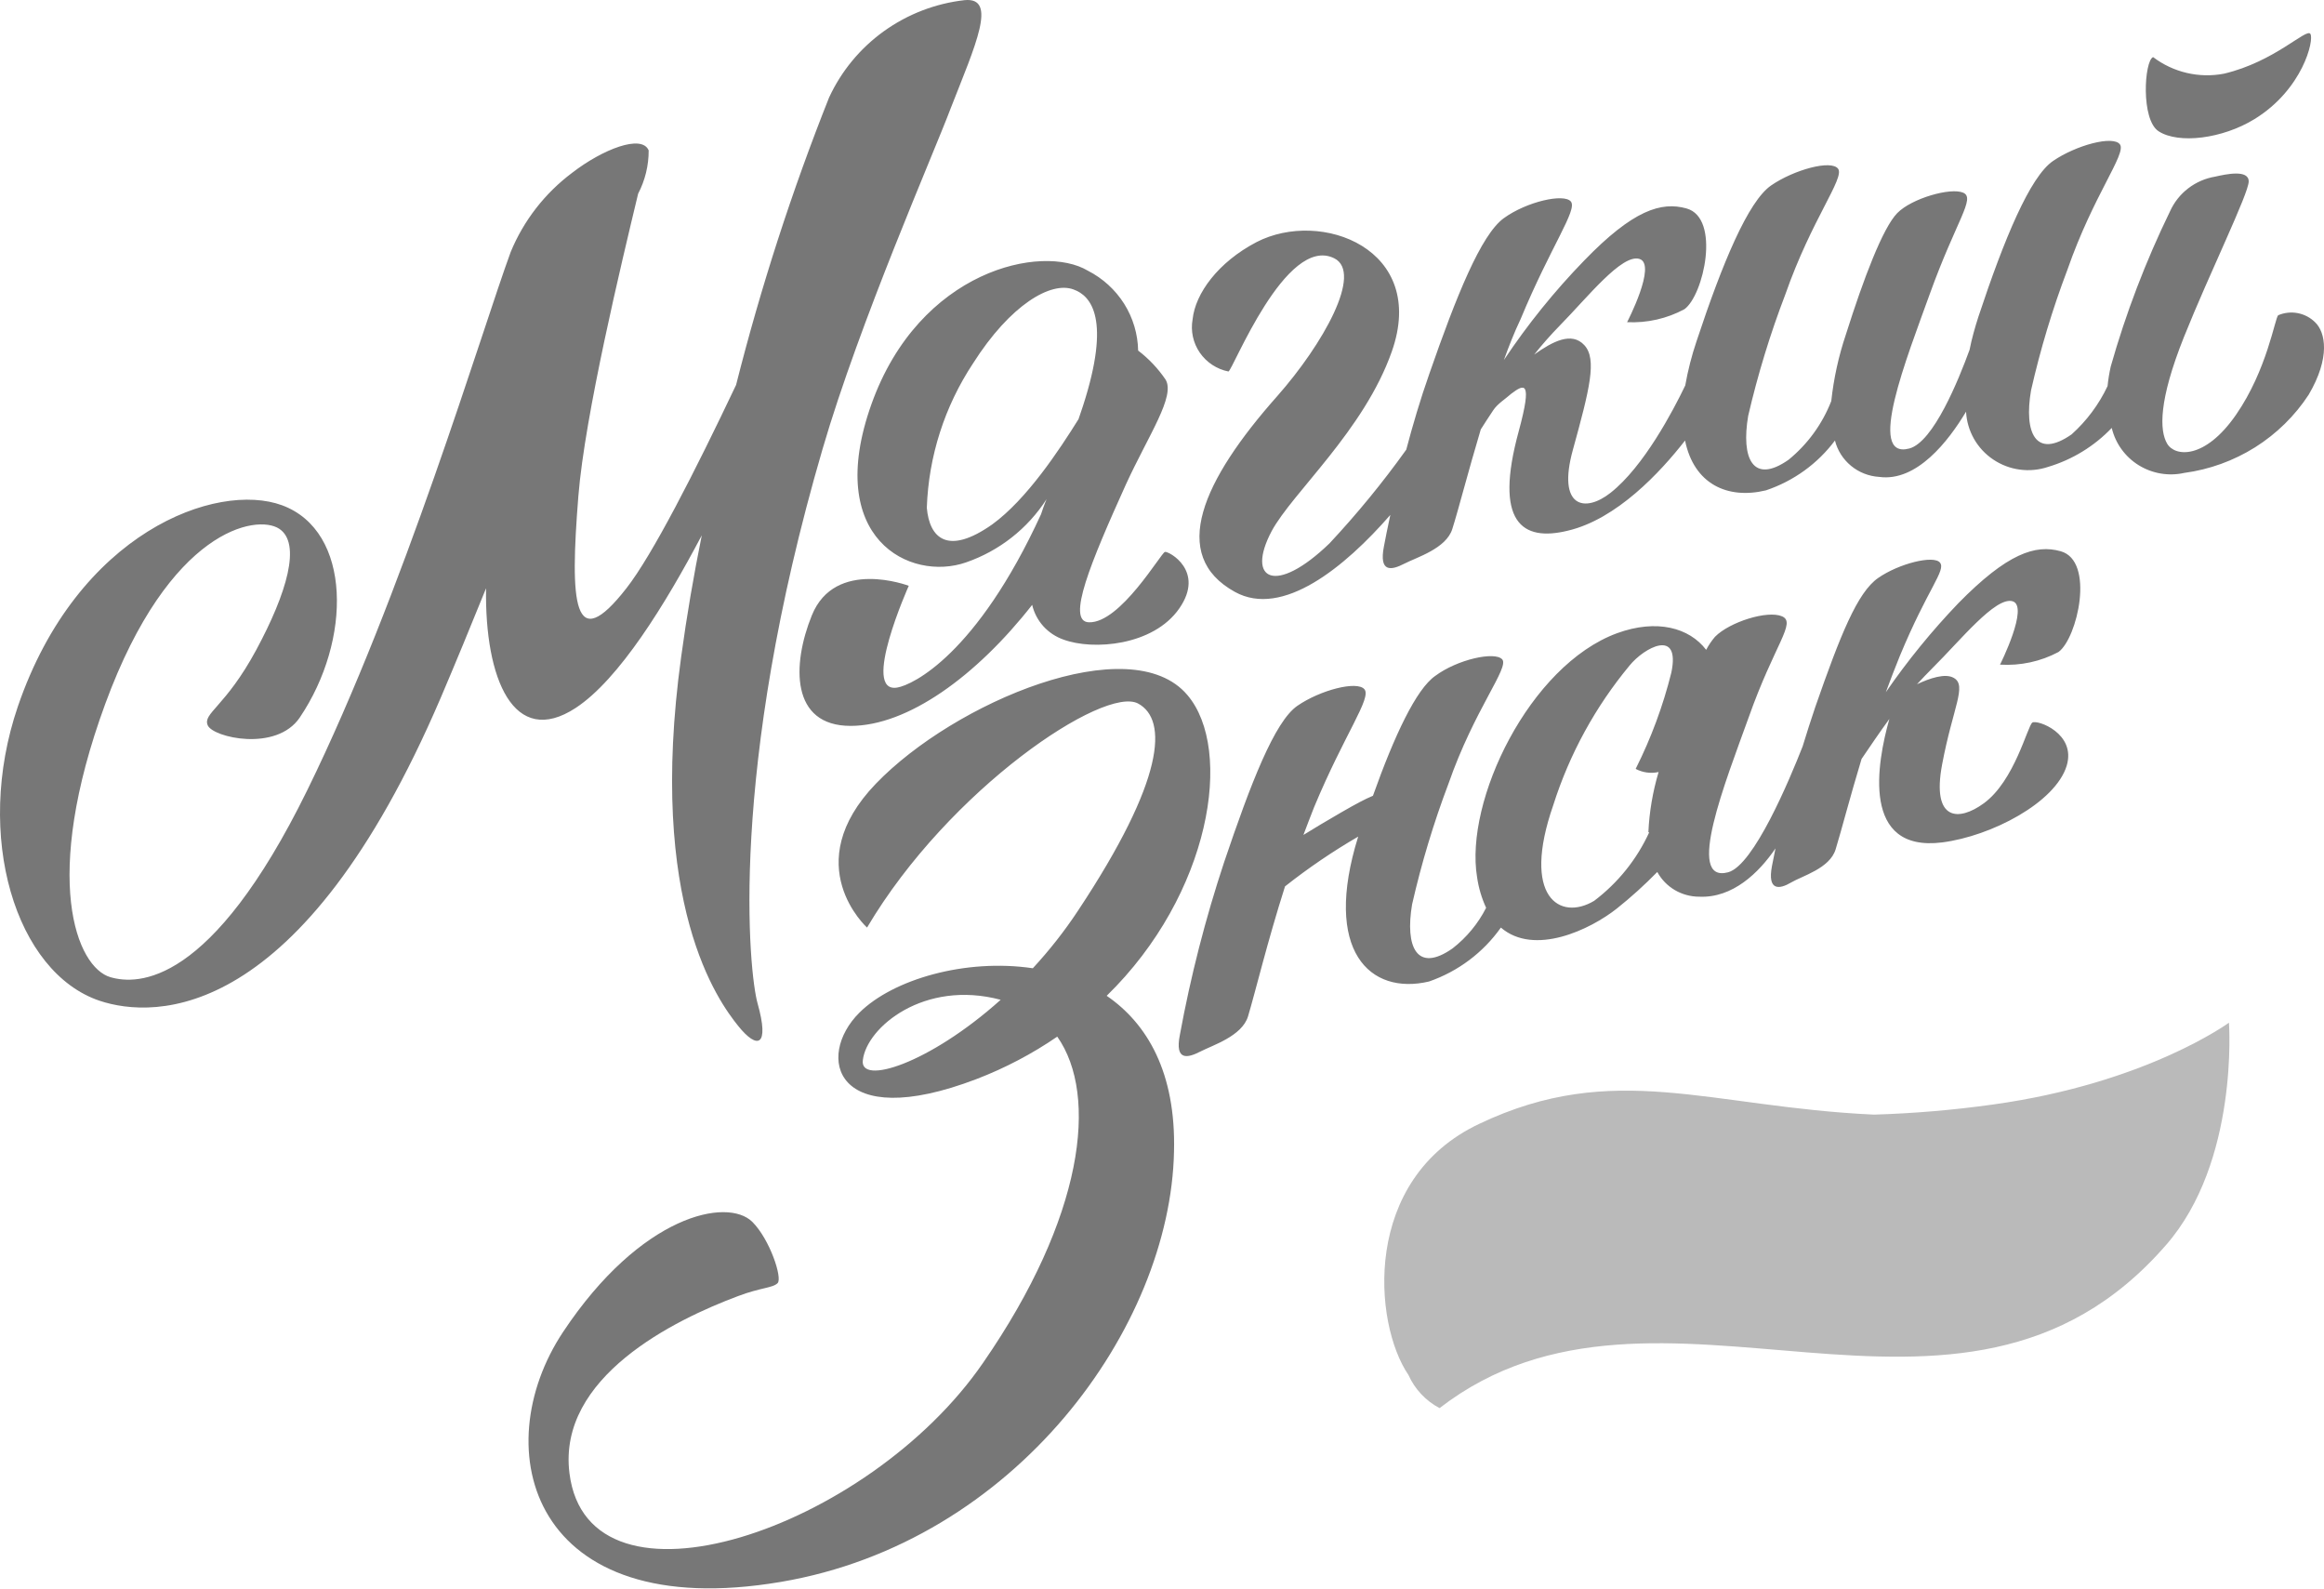
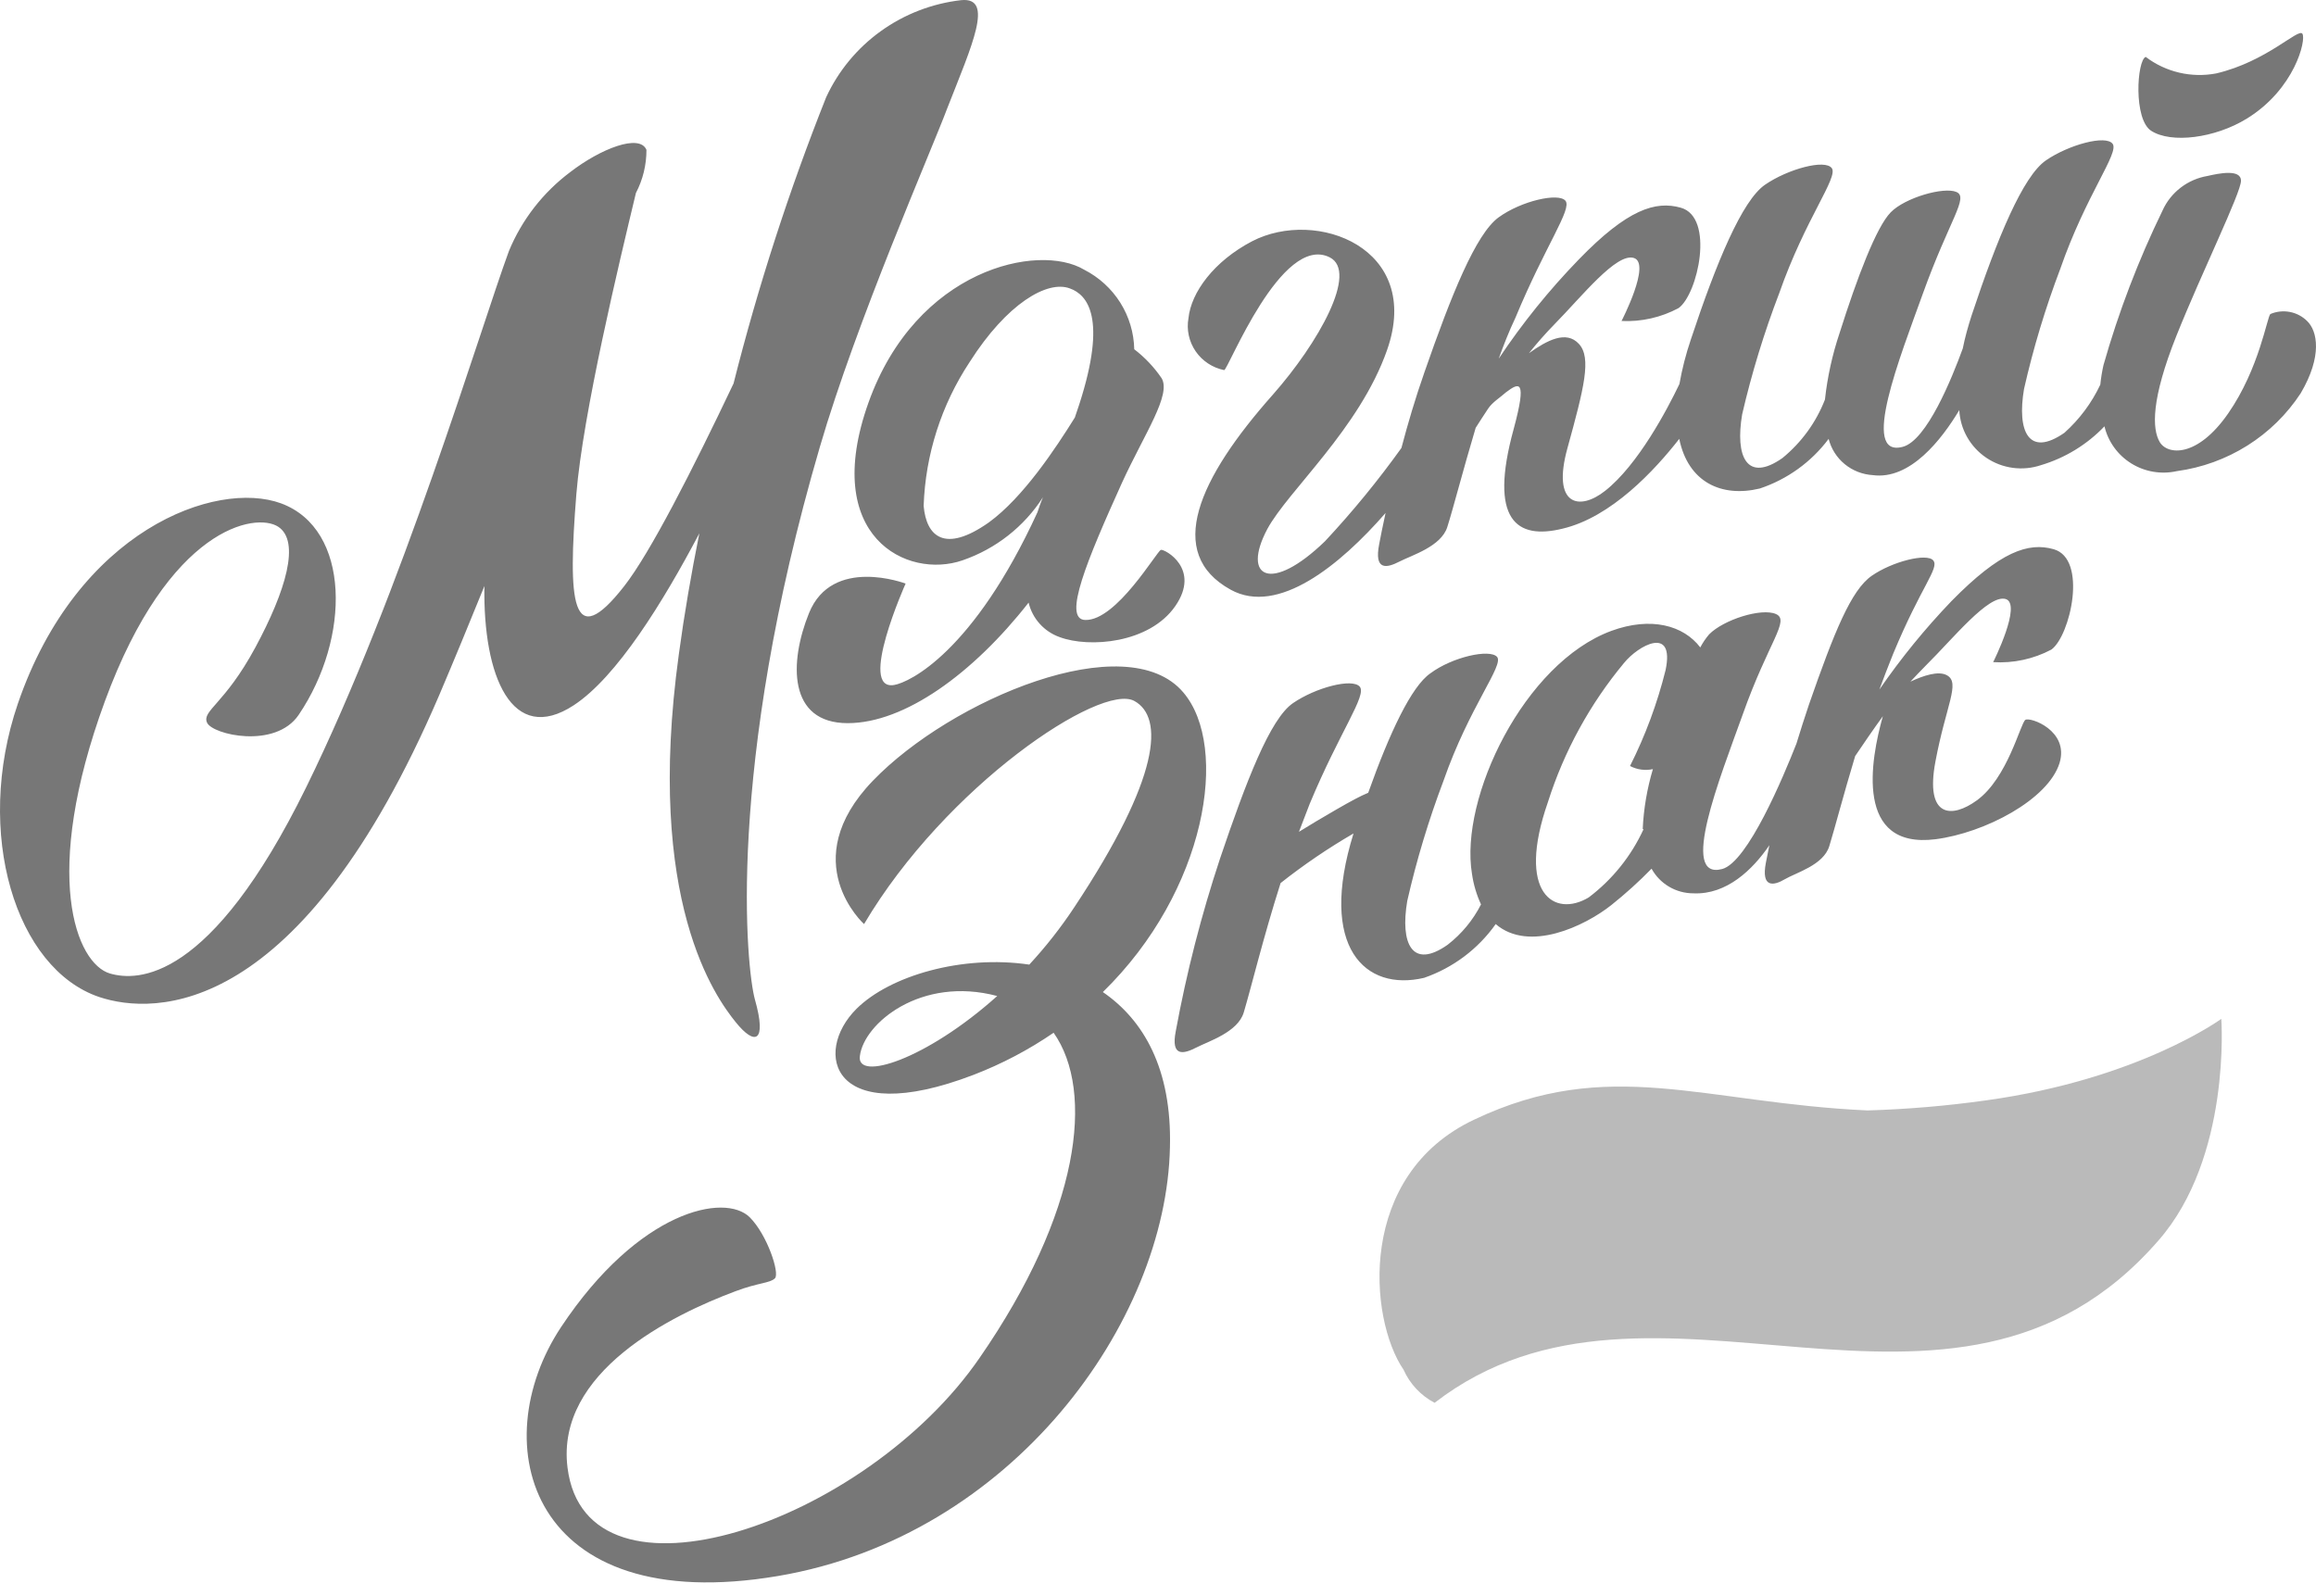
- <svg xmlns="http://www.w3.org/2000/svg" width="60" height="41" viewBox="0 0 60 41" fill="none">
-   <path fill-rule="evenodd" clip-rule="evenodd" d="M57.546 26.398C57.546 26.398 55.415 27.961 51.455 28.51C50.436 28.653 49.41 28.74 48.381 28.771C44.118 28.574 41.68 27.353 38.195 29.007C35.152 30.438 35.454 34.161 36.362 35.49C36.526 35.857 36.809 36.158 37.166 36.347C42.817 31.98 50.569 38.279 55.912 32.148C57.81 29.988 57.546 26.398 57.546 26.398Z" fill="#BABABA" />
-   <path d="M12.549 15.185C12.152 16.166 11.763 17.109 11.378 18.013C7.777 26.411 3.998 26.308 2.571 25.832C0.41 25.104 -0.684 21.591 0.461 18.236C2.001 13.737 5.593 12.421 7.284 13.043C9.086 13.711 9.086 16.53 7.738 18.523C7.132 19.414 5.502 19.037 5.364 18.724C5.226 18.411 5.818 18.253 6.614 16.779C7.409 15.305 7.785 14.024 7.206 13.647C6.627 13.27 4.378 13.647 2.718 18.167C1.058 22.687 1.975 24.971 2.852 25.224C3.553 25.425 5.446 25.464 7.932 20.399C10.418 15.335 12.437 8.539 13.185 6.504C13.519 5.694 14.067 4.988 14.772 4.46C15.559 3.852 16.57 3.458 16.747 3.882C16.749 4.271 16.655 4.655 16.475 5C16.043 6.8 15.1 10.716 14.932 12.803C14.711 15.575 14.797 16.946 16.172 15.185C16.843 14.328 17.936 12.186 19.004 9.936C19.641 7.415 20.442 4.937 21.404 2.519C21.719 1.837 22.206 1.247 22.819 0.806C23.432 0.366 24.149 0.089 24.901 0.004C25.766 -0.082 25.178 1.174 24.547 2.789C24.114 3.942 22.195 8.308 21.239 11.582C18.788 19.962 19.341 25.125 19.558 25.897C19.873 27.015 19.558 27.105 19.056 26.479C18.555 25.854 16.704 23.36 17.586 16.954C17.729 15.9 17.91 14.851 18.118 13.818C17.18 15.596 15.982 17.541 14.862 18.274C13.263 19.32 12.511 17.524 12.549 15.185ZM28.087 6.988C28.471 7.184 28.794 7.479 29.023 7.841C29.251 8.204 29.376 8.622 29.384 9.049C29.66 9.26 29.899 9.513 30.093 9.799C30.349 10.227 29.661 11.217 29.073 12.494C28.161 14.512 27.521 16.046 28.113 16.063C28.926 16.089 29.977 14.268 30.076 14.246C30.175 14.225 31.118 14.735 30.448 15.703C29.778 16.672 28.217 16.792 27.456 16.509C27.256 16.439 27.078 16.32 26.936 16.164C26.795 16.007 26.696 15.818 26.648 15.613C25.208 17.451 23.436 18.737 21.961 18.737C20.413 18.737 20.444 17.16 20.958 15.888C21.559 14.396 23.462 15.121 23.462 15.121C23.462 15.121 22.212 17.914 23.168 17.747C23.565 17.679 25.217 16.89 26.877 13.274C26.955 13.034 27.02 12.884 27.02 12.884C26.532 13.645 25.799 14.22 24.94 14.517C23.5 15.018 21.261 13.908 22.497 10.437C23.734 6.967 26.907 6.281 28.087 6.988ZM23.928 13.107C23.997 13.895 24.469 14.345 25.619 13.535C26.509 12.888 27.348 11.616 27.845 10.819L27.962 10.472C28.684 8.235 28.174 7.635 27.716 7.472C27.136 7.254 26.086 7.862 25.122 9.379C24.387 10.49 23.974 11.779 23.928 13.107ZM59.773 8.321C59.651 8.199 59.494 8.116 59.324 8.083C59.153 8.05 58.977 8.069 58.817 8.137C58.731 8.218 58.532 9.546 57.728 10.707C56.924 11.868 56.15 11.791 55.951 11.453C55.752 11.114 55.726 10.348 56.383 8.702C57.041 7.057 58.056 4.996 58.056 4.683C58.056 4.37 57.473 4.495 57.192 4.559C56.938 4.601 56.698 4.705 56.495 4.861C56.291 5.017 56.13 5.221 56.025 5.454C55.397 6.743 54.885 8.083 54.494 9.461C54.457 9.627 54.429 9.796 54.412 9.966C54.189 10.439 53.873 10.863 53.483 11.213C52.553 11.86 52.25 11.17 52.436 10.078C52.676 9.02 52.989 7.981 53.374 6.967C54.044 5.039 54.905 3.968 54.732 3.728C54.559 3.488 53.595 3.749 53.003 4.156C52.41 4.563 51.745 6.161 51.079 8.171C50.984 8.466 50.906 8.745 50.85 9.028C50.569 9.799 49.916 11.414 49.293 11.577C48.178 11.873 49.228 9.238 49.821 7.592C50.508 5.686 51.01 5.116 50.685 4.974C50.361 4.833 49.354 5.12 48.982 5.501C48.61 5.883 48.117 7.177 47.655 8.638C47.468 9.194 47.342 9.769 47.279 10.352C47.049 10.943 46.669 11.466 46.176 11.868C45.251 12.515 44.948 11.826 45.134 10.733C45.382 9.667 45.702 8.619 46.094 7.597C46.768 5.669 47.629 4.597 47.456 4.357C47.283 4.117 46.319 4.379 45.727 4.786C45.134 5.193 44.468 6.791 43.803 8.801C43.676 9.176 43.578 9.559 43.509 9.949C43.193 10.609 42.436 12.044 41.585 12.717C40.915 13.248 40.197 13.098 40.608 11.611C41.04 10.043 41.235 9.272 40.906 8.912C40.577 8.552 40.085 8.814 39.609 9.152C39.818 8.89 40.04 8.638 40.275 8.398C40.98 7.682 41.874 6.543 42.328 6.684C42.782 6.825 42.008 8.316 42.008 8.316C42.523 8.341 43.034 8.225 43.487 7.982C43.984 7.627 44.429 5.63 43.543 5.381C42.89 5.197 42.164 5.42 40.902 6.723C40.132 7.515 39.438 8.376 38.827 9.293C38.952 8.946 39.09 8.591 39.259 8.235C40.041 6.35 40.733 5.416 40.556 5.202C40.379 4.987 39.419 5.202 38.827 5.63C38.234 6.058 37.599 7.644 36.903 9.645C36.669 10.309 36.47 10.986 36.306 11.607C35.7 12.454 35.038 13.262 34.326 14.024C32.925 15.378 32.164 14.971 32.83 13.711C33.366 12.717 35.221 11.106 35.934 9.071C36.864 6.427 34.105 5.386 32.437 6.251C31.447 6.77 30.859 7.575 30.79 8.244C30.736 8.543 30.803 8.852 30.976 9.103C31.149 9.354 31.414 9.529 31.715 9.589C31.814 9.589 33.197 6.046 34.447 6.667C35.195 7.04 34.157 8.886 32.977 10.223C31.044 12.4 30.171 14.336 31.883 15.279C33.111 15.956 34.719 14.641 35.895 13.291C35.822 13.63 35.766 13.908 35.731 14.097C35.593 14.795 35.93 14.718 36.254 14.551C36.578 14.384 37.335 14.161 37.495 13.655C37.655 13.15 37.897 12.198 38.23 11.084C38.329 10.926 38.437 10.763 38.55 10.592C38.662 10.42 38.865 10.3 39.017 10.163C39.354 9.91 39.57 9.803 39.211 11.127C38.567 13.48 39.289 13.989 40.478 13.698C41.74 13.402 42.869 12.186 43.504 11.371C43.733 12.494 44.598 12.897 45.593 12.657C46.304 12.418 46.926 11.97 47.374 11.371C47.439 11.628 47.585 11.856 47.79 12.025C47.995 12.194 48.249 12.293 48.515 12.31C49.488 12.443 50.305 11.384 50.759 10.626C50.771 10.871 50.841 11.11 50.962 11.325C51.083 11.539 51.253 11.722 51.458 11.86C51.663 11.998 51.897 12.088 52.143 12.121C52.388 12.155 52.638 12.131 52.873 12.053C53.501 11.866 54.069 11.518 54.52 11.046C54.615 11.445 54.865 11.791 55.215 12.008C55.566 12.225 55.989 12.297 56.392 12.207C57.042 12.12 57.666 11.894 58.221 11.546C58.775 11.197 59.247 10.735 59.604 10.189C60.171 9.225 60.037 8.578 59.773 8.321ZM55.731 3.389C56.249 3.723 57.378 3.582 58.203 3.076C59.453 2.309 59.751 1.028 59.648 0.874C59.544 0.72 58.727 1.594 57.417 1.902C57.099 1.963 56.771 1.956 56.456 1.882C56.141 1.808 55.845 1.669 55.588 1.474C55.359 1.568 55.268 3.093 55.731 3.389ZM51.636 17.156C51.636 17.156 52.397 15.639 51.956 15.519C51.515 15.399 50.608 16.535 49.903 17.233C49.764 17.37 49.626 17.52 49.492 17.662C49.821 17.507 50.223 17.37 50.443 17.499C50.789 17.696 50.417 18.261 50.141 19.731C49.864 21.201 50.573 21.205 51.213 20.738C52.013 20.16 52.346 18.733 52.471 18.651C52.596 18.57 53.608 18.93 53.357 19.765C53.067 20.716 51.416 21.582 50.141 21.745C48.048 22.006 48.455 19.701 48.779 18.557C48.524 18.908 48.282 19.264 48.061 19.59C47.758 20.592 47.542 21.432 47.391 21.925C47.24 22.418 46.526 22.61 46.237 22.782C45.947 22.953 45.623 23.009 45.748 22.353C45.77 22.238 45.804 22.083 45.839 21.899C45.407 22.533 44.732 23.184 43.872 23.146C43.65 23.146 43.431 23.087 43.24 22.975C43.049 22.863 42.893 22.701 42.787 22.508C42.459 22.843 42.111 23.158 41.745 23.45C41.053 23.999 39.609 24.684 38.749 23.943C38.293 24.588 37.644 25.075 36.894 25.335C35.368 25.695 34.144 24.551 35.065 21.595C34.405 21.978 33.774 22.408 33.176 22.88C32.718 24.32 32.419 25.571 32.221 26.235C32.065 26.745 31.313 26.977 30.988 27.144C30.664 27.311 30.327 27.392 30.461 26.715C30.739 25.201 31.122 23.708 31.607 22.246C32.285 20.241 32.904 18.625 33.496 18.218C34.088 17.811 35.031 17.567 35.225 17.79C35.42 18.013 34.715 18.943 33.928 20.832C33.833 21.072 33.742 21.312 33.651 21.552C33.928 21.381 34.257 21.183 34.629 20.969C35 20.755 35.238 20.627 35.446 20.541C36.003 18.977 36.565 17.786 37.054 17.447C37.629 17.019 38.593 16.809 38.783 17.019C38.974 17.229 38.066 18.308 37.395 20.232C37.011 21.247 36.698 22.286 36.457 23.343C36.271 24.44 36.578 25.13 37.504 24.479C37.866 24.197 38.161 23.84 38.368 23.433C38.253 23.183 38.174 22.917 38.135 22.645C37.806 20.669 39.492 17.177 41.745 16.346C42.774 15.969 43.617 16.205 44.049 16.774C44.112 16.654 44.189 16.54 44.278 16.436C44.654 16.055 45.631 15.746 46.008 15.909C46.384 16.072 45.817 16.62 45.143 18.527C44.55 20.172 43.5 22.812 44.615 22.516C45.277 22.34 46.202 20.125 46.539 19.268C46.643 18.93 46.751 18.587 46.868 18.244C47.516 16.385 47.953 15.292 48.489 14.919C49.025 14.546 49.92 14.324 50.084 14.521C50.249 14.718 49.773 15.185 49.047 16.937C48.921 17.25 48.8 17.559 48.688 17.867C49.249 17.053 49.875 16.285 50.56 15.57C51.822 14.285 52.549 14.045 53.202 14.229C54.092 14.478 53.634 16.475 53.145 16.83C52.683 17.076 52.16 17.188 51.636 17.156ZM42.557 21.483C42.581 20.956 42.67 20.434 42.821 19.928C42.62 19.972 42.41 19.943 42.229 19.847C42.627 19.054 42.936 18.221 43.15 17.361C43.392 16.2 42.445 16.719 42.073 17.177C41.189 18.242 40.52 19.465 40.102 20.781C39.272 23.163 40.275 23.78 41.157 23.253C41.771 22.789 42.26 22.181 42.579 21.483H42.557ZM30.31 29.723C30.219 34.252 26.224 39.805 20.158 40.833C13.708 41.926 12.528 37.406 14.538 34.38C16.549 31.355 18.779 30.901 19.424 31.54C19.877 31.994 20.206 32.992 20.076 33.121C19.947 33.249 19.644 33.232 19.056 33.455C17.413 34.068 14.391 35.546 14.702 38.027C15.187 41.926 22.411 39.496 25.381 35.177C27.975 31.428 28.368 28.283 27.296 26.758C26.649 27.202 25.951 27.569 25.217 27.851C21.533 29.26 21.049 27.268 22.19 26.137C23.055 25.28 24.923 24.735 26.665 24.993C27.094 24.529 27.485 24.032 27.832 23.506C30.08 20.117 30.15 18.583 29.389 18.163C28.524 17.679 24.503 20.361 22.385 23.943C22.385 23.943 20.591 22.328 22.614 20.228C24.637 18.128 29.19 16.209 30.655 17.94C31.857 19.35 31.261 23.082 28.572 25.704C29.622 26.424 30.361 27.688 30.31 29.723ZM25.835 25.807C23.859 25.28 22.376 26.518 22.277 27.362C22.182 28.022 23.98 27.469 25.835 25.807Z" fill="#777777" />
+ <svg xmlns="http://www.w3.org/2000/svg" width="90" height="62" viewBox="0 0 90 62" fill="none">
+   <path fill-rule="evenodd" clip-rule="evenodd" d="M86.32 39.597C86.32 39.597 83.122 41.943 77.182 42.765C75.654 42.98 74.115 43.111 72.571 43.157C66.177 42.862 62.52 41.03 57.293 43.511C52.727 45.657 53.181 51.243 54.543 53.235C54.788 53.785 55.213 54.238 55.749 54.52C64.225 47.971 75.853 57.419 83.868 48.222C86.715 44.983 86.32 39.597 86.32 39.597Z" fill="#BABABA" />
+   <path d="M18.824 22.777C18.227 24.249 17.644 25.663 17.067 27.019C11.665 39.616 5.997 39.462 3.857 38.749C0.614 37.656 -1.026 32.386 0.692 27.353C3.001 20.605 8.39 18.632 10.925 19.564C13.63 20.566 13.63 24.796 11.606 27.784C10.698 29.121 8.254 28.555 8.046 28.086C7.839 27.617 8.727 27.379 9.92 25.168C11.114 22.957 11.678 21.036 10.809 20.47C9.94 19.904 6.568 20.47 4.077 27.251C1.587 34.031 2.962 37.457 4.278 37.836C5.329 38.138 8.169 38.196 11.898 30.599C15.627 23.002 18.655 12.809 19.777 9.756C20.279 8.541 21.101 7.482 22.157 6.69C23.338 5.778 24.855 5.186 25.121 5.823C25.123 6.406 24.983 6.982 24.712 7.5C24.064 10.2 22.65 16.074 22.397 19.204C22.067 23.362 22.196 25.419 24.259 22.777C25.264 21.492 26.904 18.278 28.506 14.904C29.461 11.122 30.663 7.406 32.105 3.779C32.578 2.756 33.309 1.871 34.229 1.21C35.148 0.549 36.224 0.134 37.352 0.006C38.649 -0.122 37.767 1.761 36.82 4.184C36.171 5.913 33.292 12.462 31.859 17.372C28.182 29.944 29.012 37.688 29.336 38.845C29.81 40.523 29.336 40.657 28.584 39.719C27.832 38.781 25.056 35.04 26.379 25.432C26.593 23.851 26.866 22.276 27.177 20.727C25.77 23.394 23.973 26.312 22.294 27.411C19.894 28.98 18.766 26.287 18.824 22.777ZM42.131 10.482C42.707 10.776 43.191 11.218 43.534 11.762C43.876 12.306 44.064 12.932 44.077 13.574C44.489 13.89 44.849 14.27 45.14 14.698C45.523 15.341 44.492 16.826 43.61 18.741C42.241 21.768 41.282 24.069 42.17 24.095C43.389 24.134 44.965 21.402 45.114 21.37C45.263 21.338 46.677 22.102 45.672 23.555C44.667 25.008 42.326 25.188 41.184 24.763C40.885 24.658 40.617 24.48 40.405 24.245C40.193 24.011 40.044 23.727 39.972 23.42C37.812 26.177 35.153 28.105 32.942 28.105C30.62 28.105 30.666 25.74 31.437 23.831C32.339 21.595 35.192 22.681 35.192 22.681C35.192 22.681 33.318 26.871 34.751 26.621C35.348 26.518 37.825 25.335 40.315 19.911C40.432 19.551 40.529 19.326 40.529 19.326C39.797 20.467 38.698 21.33 37.41 21.775C35.251 22.527 31.891 20.862 33.746 15.656C35.601 10.45 40.361 9.422 42.131 10.482ZM35.893 19.66C35.996 20.843 36.703 21.518 38.428 20.303C39.764 19.332 41.022 17.424 41.768 16.228L41.943 15.708C43.026 12.353 42.261 11.453 41.573 11.209C40.704 10.881 39.129 11.793 37.682 14.069C36.581 15.735 35.961 17.669 35.893 19.66ZM89.659 12.481C89.476 12.298 89.241 12.173 88.986 12.124C88.73 12.075 88.465 12.103 88.226 12.205C88.097 12.327 87.798 14.319 86.592 16.061C85.386 17.803 84.225 17.687 83.927 17.179C83.628 16.672 83.589 15.521 84.575 13.053C85.561 10.585 87.085 7.494 87.085 7.025C87.085 6.555 86.209 6.742 85.788 6.838C85.407 6.902 85.047 7.057 84.742 7.292C84.436 7.526 84.194 7.832 84.037 8.181C83.096 10.114 82.328 12.125 81.741 14.191C81.685 14.441 81.644 14.694 81.618 14.949C81.284 15.659 80.81 16.295 80.224 16.82C78.829 17.79 78.376 16.755 78.654 15.116C79.014 13.53 79.484 11.972 80.062 10.45C81.067 7.558 82.357 5.951 82.098 5.591C81.838 5.231 80.392 5.623 79.504 6.234C78.615 6.845 77.617 9.242 76.618 12.256C76.475 12.7 76.359 13.117 76.274 13.542C75.853 14.698 74.874 17.122 73.94 17.366C72.267 17.809 73.843 13.857 74.731 11.389C75.762 8.529 76.514 7.674 76.028 7.462C75.542 7.25 74.031 7.68 73.473 8.252C72.915 8.824 72.176 10.765 71.482 12.957C71.203 13.791 71.013 14.653 70.918 15.528C70.574 16.415 70.004 17.198 69.264 17.803C67.876 18.773 67.422 17.738 67.701 16.1C68.072 14.501 68.553 12.929 69.141 11.395C70.153 8.503 71.443 6.896 71.184 6.536C70.924 6.176 69.478 6.568 68.59 7.179C67.701 7.789 66.703 10.187 65.704 13.201C65.514 13.764 65.366 14.339 65.263 14.924C64.79 15.913 63.655 18.066 62.377 19.075C61.372 19.872 60.295 19.647 60.911 17.417C61.56 15.065 61.852 13.908 61.359 13.368C60.866 12.828 60.127 13.22 59.413 13.728C59.727 13.335 60.06 12.957 60.412 12.597C61.469 11.524 62.812 9.814 63.492 10.026C64.174 10.238 63.013 12.475 63.013 12.475C63.784 12.512 64.551 12.338 65.231 11.973C65.976 11.44 66.644 8.445 65.315 8.072C64.336 7.796 63.246 8.13 61.352 10.084C60.199 11.273 59.157 12.563 58.24 13.94C58.428 13.419 58.635 12.886 58.888 12.353C60.062 9.525 61.1 8.124 60.834 7.802C60.568 7.481 59.128 7.802 58.24 8.445C57.351 9.088 56.398 11.466 55.354 14.467C55.004 15.463 54.705 16.479 54.459 17.411C53.549 18.681 52.557 19.892 51.489 21.036C49.388 23.067 48.246 22.456 49.245 20.566C50.049 19.075 52.831 16.659 53.901 13.606C55.296 9.64 51.158 8.079 48.655 9.377C47.17 10.155 46.288 11.363 46.184 12.366C46.104 12.815 46.204 13.277 46.464 13.655C46.723 14.032 47.121 14.293 47.572 14.384C47.721 14.384 49.796 9.068 51.67 10C52.792 10.559 51.236 13.329 49.466 15.335C46.567 18.6 45.257 21.505 47.825 22.919C49.667 23.934 52.079 21.961 53.843 19.937C53.733 20.444 53.648 20.862 53.596 21.145C53.389 22.192 53.895 22.077 54.381 21.826C54.867 21.576 56.002 21.241 56.242 20.483C56.482 19.724 56.846 18.298 57.345 16.627C57.494 16.389 57.656 16.145 57.825 15.887C57.993 15.63 58.298 15.45 58.525 15.245C59.031 14.866 59.355 14.705 58.817 16.691C57.851 20.219 58.934 20.984 60.717 20.547C62.611 20.104 64.303 18.278 65.256 17.057C65.6 18.741 66.897 19.345 68.389 18.985C69.457 18.628 70.389 17.955 71.061 17.057C71.159 17.441 71.377 17.785 71.685 18.038C71.993 18.291 72.374 18.44 72.772 18.465C74.232 18.664 75.457 17.076 76.138 15.939C76.157 16.307 76.261 16.666 76.443 16.987C76.625 17.308 76.88 17.583 77.187 17.79C77.494 17.998 77.846 18.132 78.214 18.182C78.582 18.232 78.957 18.197 79.309 18.079C80.252 17.798 81.104 17.277 81.78 16.569C81.922 17.167 82.297 17.686 82.823 18.012C83.349 18.338 83.983 18.445 84.588 18.311C85.564 18.179 86.499 17.841 87.331 17.318C88.162 16.796 88.87 16.102 89.406 15.283C90.256 13.837 90.055 12.867 89.659 12.481ZM83.596 5.084C84.374 5.585 86.067 5.373 87.305 4.614C89.18 3.464 89.627 1.542 89.471 1.311C89.316 1.08 88.09 2.391 86.125 2.853C85.648 2.944 85.157 2.934 84.684 2.823C84.211 2.712 83.767 2.504 83.382 2.211C83.038 2.352 82.902 4.64 83.596 5.084ZM77.455 25.734C77.455 25.734 78.596 23.459 77.934 23.279C77.273 23.099 75.911 24.802 74.854 25.849C74.647 26.055 74.439 26.28 74.238 26.492C74.731 26.261 75.334 26.055 75.665 26.248C76.184 26.544 75.626 27.392 75.211 29.596C74.796 31.801 75.859 31.807 76.819 31.107C78.019 30.239 78.518 28.099 78.706 27.977C78.894 27.855 80.412 28.395 80.036 29.648C79.601 31.075 77.124 32.373 75.211 32.617C72.072 33.009 72.682 29.552 73.168 27.835C72.785 28.363 72.422 28.896 72.092 29.384C71.638 30.888 71.313 32.148 71.086 32.887C70.859 33.626 69.789 33.916 69.355 34.173C68.92 34.43 68.434 34.513 68.622 33.53C68.655 33.356 68.706 33.125 68.758 32.849C68.11 33.8 67.098 34.777 65.808 34.719C65.474 34.719 65.147 34.631 64.861 34.462C64.574 34.294 64.339 34.051 64.18 33.761C63.689 34.264 63.167 34.736 62.617 35.175C61.58 35.998 59.413 37.026 58.123 35.914C57.44 36.882 56.466 37.613 55.341 38.003C53.052 38.543 51.217 36.827 52.598 32.392C51.608 32.967 50.661 33.611 49.764 34.32C49.077 36.48 48.629 38.357 48.331 39.353C48.097 40.118 46.969 40.465 46.483 40.715C45.996 40.966 45.49 41.088 45.691 40.073C46.109 37.802 46.683 35.562 47.41 33.369C48.428 30.361 49.355 27.938 50.244 27.328C51.132 26.717 52.546 26.351 52.838 26.685C53.13 27.019 52.072 28.414 50.892 31.248C50.75 31.608 50.613 31.968 50.477 32.328C50.892 32.071 51.385 31.775 51.943 31.454C52.501 31.133 52.857 30.94 53.169 30.811C54.005 28.465 54.848 26.679 55.581 26.171C56.443 25.528 57.889 25.213 58.175 25.528C58.46 25.843 57.098 27.463 56.093 30.349C55.517 31.87 55.047 33.429 54.686 35.014C54.407 36.66 54.867 37.695 56.255 36.718C56.799 36.296 57.242 35.761 57.552 35.15C57.379 34.774 57.261 34.376 57.202 33.967C56.709 31.004 59.238 25.766 62.617 24.519C64.16 23.953 65.425 24.307 66.073 25.162C66.168 24.98 66.284 24.81 66.417 24.654C66.981 24.082 68.447 23.619 69.011 23.863C69.575 24.108 68.726 24.93 67.714 27.791C66.826 30.259 65.25 34.218 66.923 33.774C67.915 33.511 69.303 30.188 69.809 28.902C69.965 28.395 70.127 27.881 70.302 27.366C71.275 24.577 71.93 22.938 72.734 22.379C73.538 21.82 74.88 21.485 75.126 21.781C75.373 22.077 74.66 22.777 73.57 25.406C73.382 25.875 73.201 26.338 73.032 26.801C73.873 25.579 74.812 24.427 75.84 23.356C77.734 21.428 78.823 21.068 79.802 21.344C81.138 21.717 80.451 24.712 79.718 25.245C79.024 25.613 78.24 25.783 77.455 25.734ZM63.836 32.225C63.872 31.434 64.005 30.651 64.232 29.892C63.93 29.957 63.615 29.914 63.343 29.77C63.941 28.582 64.404 27.331 64.725 26.042C65.088 24.301 63.668 25.078 63.11 25.766C61.783 27.363 60.78 29.198 60.153 31.171C58.908 34.745 60.412 35.67 61.735 34.88C62.657 34.184 63.39 33.271 63.869 32.225H63.836ZM45.464 44.584C45.328 51.378 39.336 59.707 30.238 61.25C20.562 62.889 18.792 56.108 21.807 51.571C24.823 47.033 28.169 46.352 29.135 47.309C29.816 47.991 30.309 49.488 30.114 49.681C29.92 49.874 29.466 49.848 28.584 50.182C26.12 51.102 21.587 53.319 22.054 57.04C22.78 62.889 33.616 59.245 38.072 52.766C41.962 47.142 42.553 42.425 40.944 40.137C39.973 40.803 38.926 41.353 37.825 41.776C32.3 43.89 31.574 40.902 33.286 39.205C34.583 37.92 37.384 37.103 39.998 37.489C40.641 36.794 41.227 36.048 41.748 35.259C45.121 30.175 45.224 27.874 44.083 27.244C42.786 26.518 36.755 30.541 33.577 35.914C33.577 35.914 30.886 33.491 33.921 30.342C36.956 27.193 43.785 24.313 45.983 26.91C47.786 29.024 46.891 34.623 42.857 38.556C44.433 39.636 45.542 41.532 45.464 44.584ZM38.752 38.71C35.789 37.92 33.565 39.777 33.415 41.043C33.273 42.033 35.97 41.204 38.752 38.71Z" fill="#777777" />
</svg>
